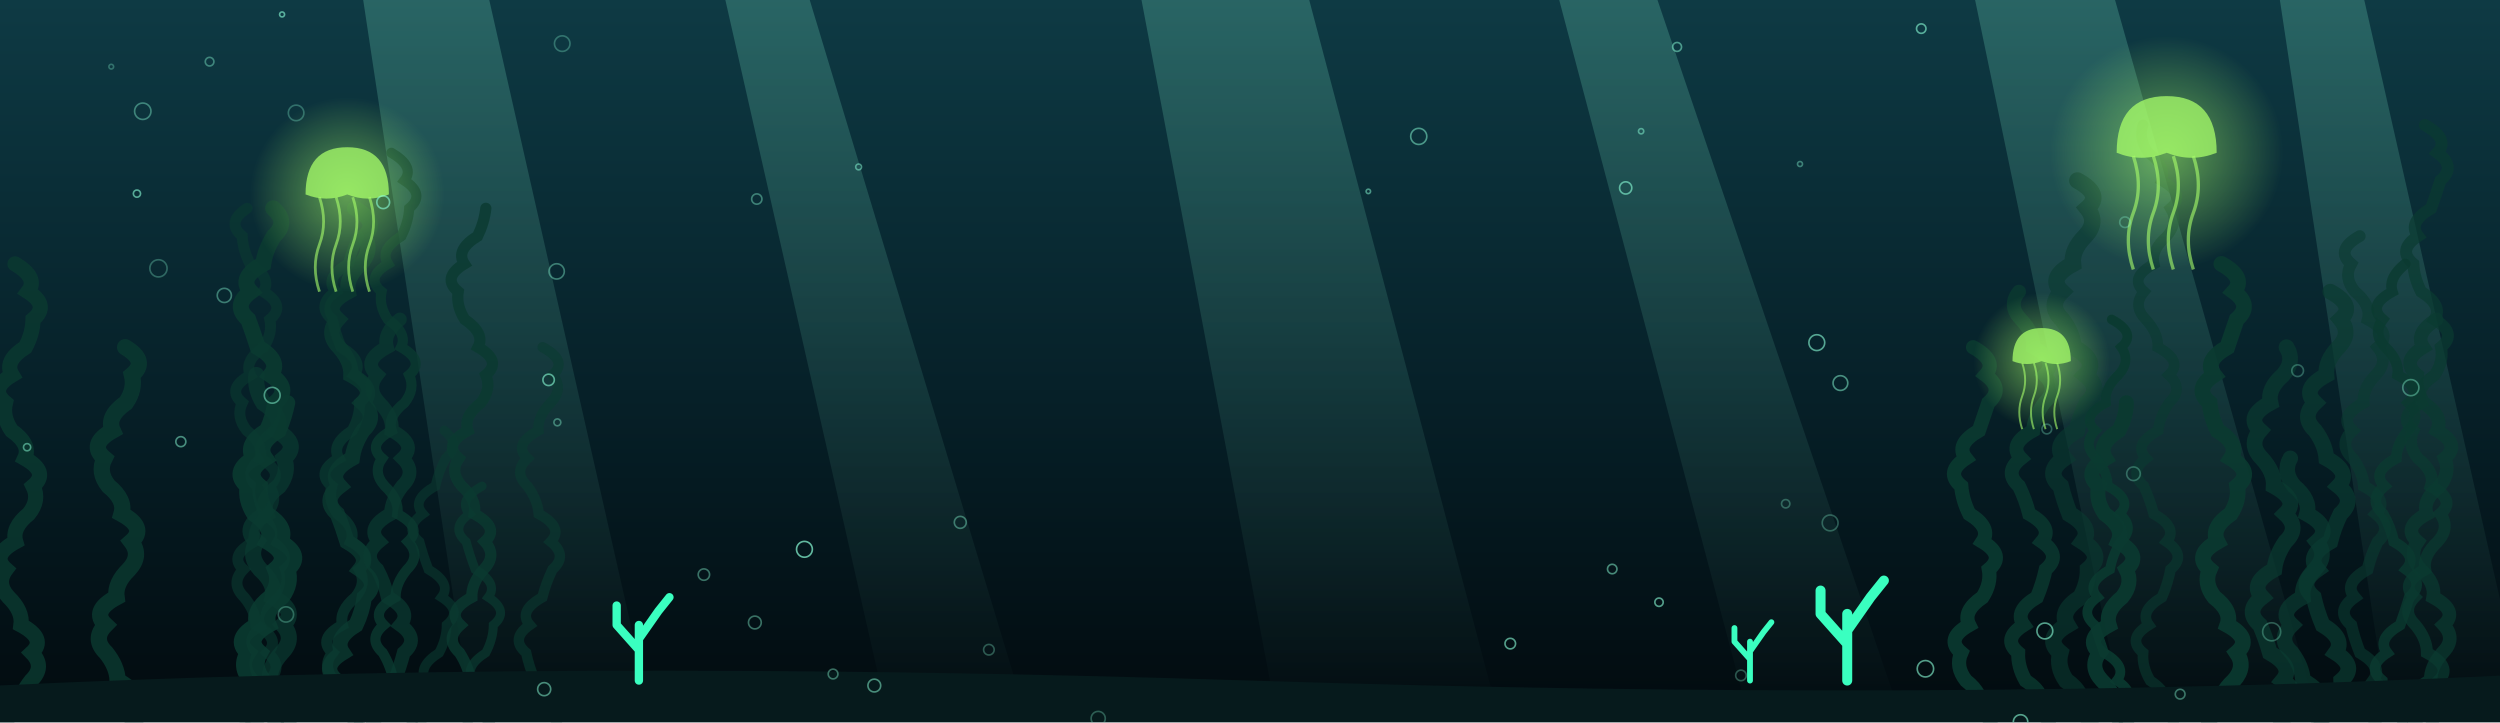
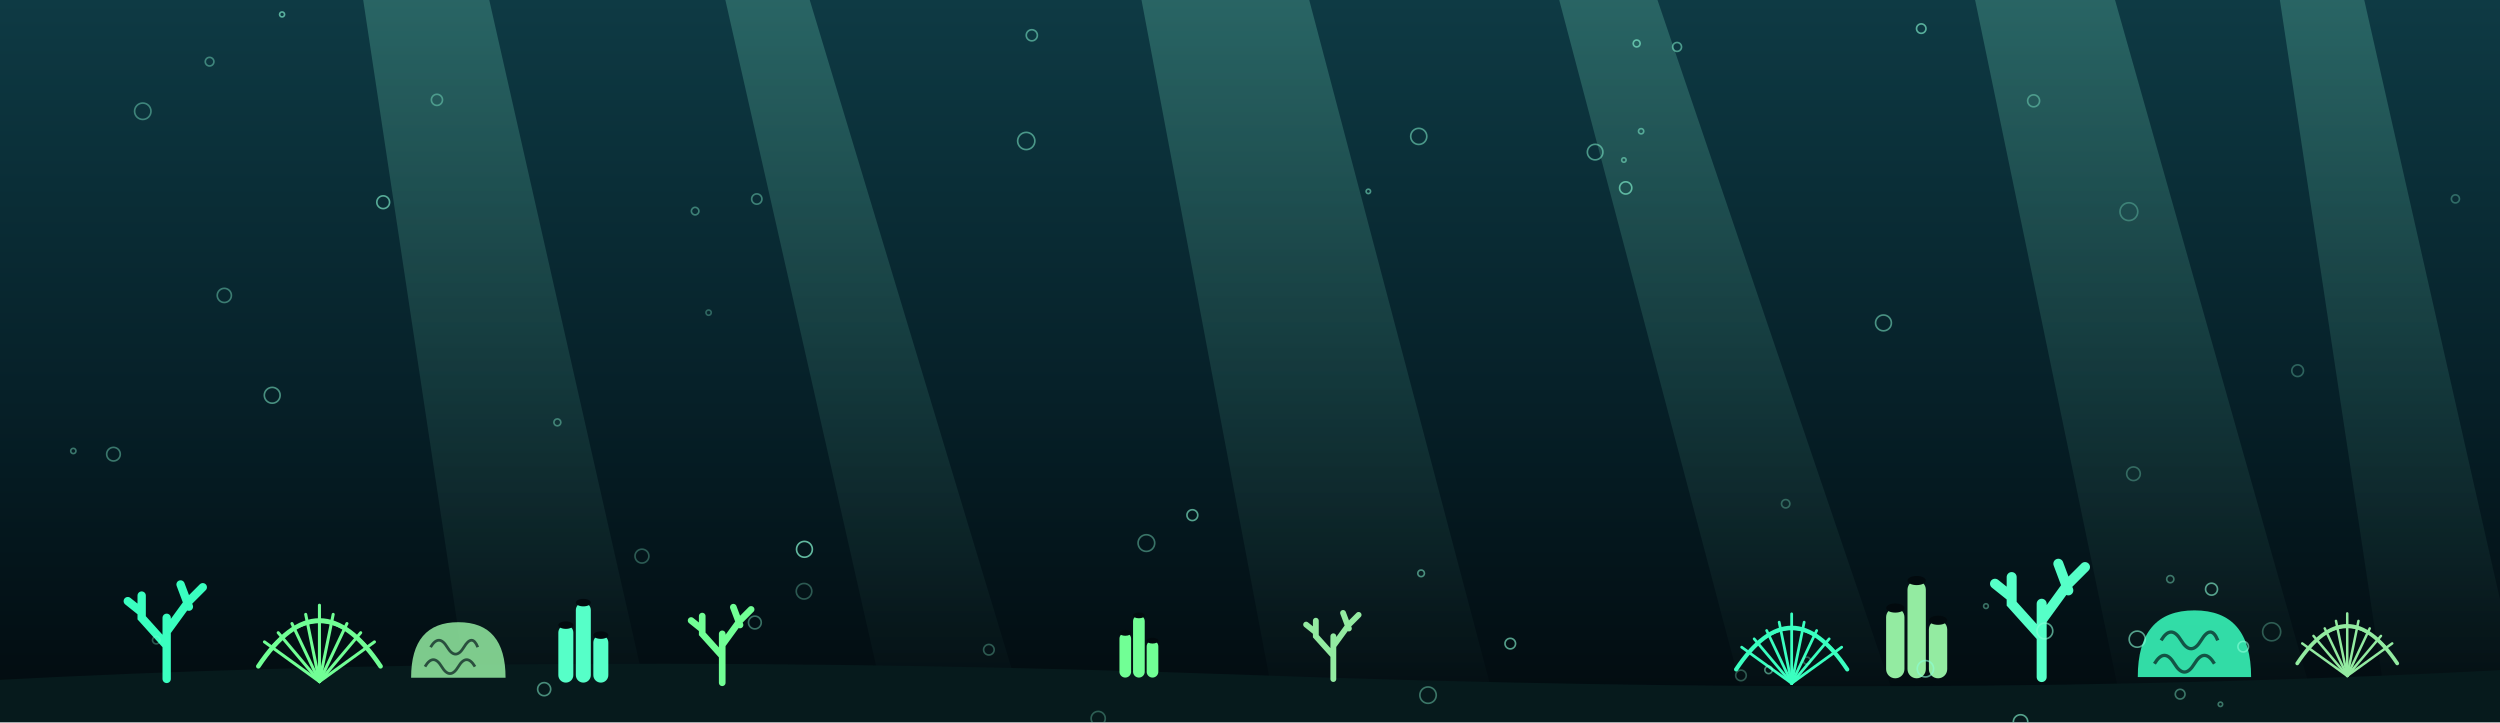
<svg xmlns="http://www.w3.org/2000/svg" viewBox="0 0 1800 520" preserveAspectRatio="xMidYMid slice">
  <defs>
    <linearGradient id="agua" x1="0" y1="0" x2="0" y2="1">
      <stop offset="0" stop-color="#0e3a44" />
      <stop offset=".55" stop-color="#062028" />
      <stop offset="1" stop-color="#020a0e" />
    </linearGradient>
    <linearGradient id="raio" x1="0" y1="0" x2="0" y2="1">
      <stop offset="0" stop-color="#8affd8" stop-opacity=".22" />
      <stop offset="1" stop-color="#8affd8" stop-opacity="0" />
    </linearGradient>
-     <radialGradient id="brilho">
-       <stop offset="0" stop-color="#a8ff6a" stop-opacity=".55" />
-       <stop offset="1" stop-color="#a8ff6a" stop-opacity="0" />
-     </radialGradient>
  </defs>
  <rect width="1800" height="520" fill="url(#agua)" />
  <path d="M 260 -10 L 350 -10 L 470 520 L 340 520 Z" fill="url(#raio)" />
  <path d="M 520 -10 L 580 -10 L 740 520 L 640 520 Z" fill="url(#raio)" />
  <path d="M 820 -10 L 940 -10 L 1080 520 L 920 520 Z" fill="url(#raio)" />
  <path d="M 1120 -10 L 1190 -10 L 1370 520 L 1260 520 Z" fill="url(#raio)" />
  <path d="M 1420 -10 L 1520 -10 L 1670 520 L 1530 520 Z" fill="url(#raio)" />
  <path d="M 1640 -10 L 1700 -10 L 1820 520 L 1720 520 Z" fill="url(#raio)" />
-   <path d="M 188.2 530 Q 208.4 520 189.9 510 Q 191.8 500 180.8 490 Q 171.9 480 178.5 470 Q 167 460 185.2 450 Q 181.5 440 194.6 430 Q 202.2 420 198.1 410 Q 210 400 192.5 390 Q 197.8 380 183 370 Q 176.7 360 178.2 350 Q 166.2 340 182.6 330 Q 175.9 320 192.2 310 Q 196.9 300 198.1 290 Q 209.9 280 194.9 270 Q 202.9 260 185.6 250 Q 182.4 240 178.7 230 Q 167.2 220 180.5 210 Q 171.3 200 189.5 190 Q 191 180 197.2 170 Q 208.1 160 196.7 150" fill="none" stroke="#0a3a30" stroke-width="11.5" stroke-linecap="round" opacity="0.9" />
-   <path d="M 388.5 530 Q 410.4 520 394.6 510 Q 401.9 500 385.1 490 Q 381 480 378.8 470 Q 367.1 460 381.4 450 Q 372.8 440 390.5 430 Q 393 420 397.8 410 Q 409 400 396.6 390 Q 406.2 380 387.9 370 Q 387.1 360 379.8 350 Q 369.3 340 379.7 330 Q 369.1 320 387.7 310 Q 386.8 300 396.5 290 Q 406 280 397.9 270 Q 409.2 260 390.7 250" fill="none" stroke="#0a3a30" stroke-width="7.5" stroke-linecap="round" opacity="0.6" />
-   <path d="M 194.6 530 Q 175 520 186 510 Q 175.6 500 194.2 490 Q 193.8 480 202.8 470 Q 212.6 460 203.8 450 Q 214.9 440 196.4 430 Q 198.5 420 187.3 410 Q 178.5 400 184.9 390 Q 173.3 380 191.4 370 Q 187.6 360 200.9 350 Q 208.4 340 204.5 330 Q 216.5 320 199.1 310 Q 204.4 300 189.5 290 Q 183.4 280 184.6 270" fill="none" stroke="#0a3a30" stroke-width="11.6" stroke-linecap="round" opacity="0.7" />
-   <path d="M 252.4 530 Q 262.2 520 247.3 510 Q 241.1 500 242.4 490 Q 230.4 480 246.7 470 Q 240 460 256.3 450 Q 261 440 262.3 430 Q 274.1 420 259.2 410 Q 267.3 400 249.9 390 Q 246.8 380 242.9 370 Q 231.5 360 244.7 350 Q 235.4 340 253.6 330 Q 254.9 320 261.4 310 Q 272.2 300 261 290 Q 271.2 280 252.7 270 Q 253 260 244.1 250 Q 234.2 240 243.2 230 Q 232.2 220 250.7 210 Q 248.7 200 259.8 190 Q 268.7 180 262.1 170 Q 273.6 160 255.4 150" fill="none" stroke="#0a3a30" stroke-width="11" stroke-linecap="round" opacity="0.8" />
-   <path d="M 339.9 530 Q 360.9 520 347.6 510 Q 356.9 500 338.7 490 Q 337.3 480 330.9 470 Q 320.1 460 331.4 450 Q 321.1 440 339.7 430 Q 339.4 420 348.2 410 Q 358.1 400 349.1 390 Q 360.1 380 341.5 370 Q 343.5 360 332.5 350 Q 323.6 340 330.3 330 Q 318.7 320 336.9 310 Q 333.3 300 346.3 290 Q 354 280 349.8 270 Q 361.7 260 344.2 250 Q 349.4 240 334.6 230 Q 328.3 220 329.9 210 Q 317.9 200 334.3 190 Q 327.7 180 343.9 170 Q 348.7 160 349.8 150" fill="none" stroke="#0a3a30" stroke-width="8.1" stroke-linecap="round" opacity="0.8" />
-   <path d="M 311.7 530 Q 299.2 520 301.7 510 Q 289.7 500 306.6 490 Q 300.5 480 316.2 470 Q 321.5 460 321.6 450 Q 333.6 440 318 430 Q 325.5 420 308.5 410 Q 304.7 400 302 390 Q 290.4 380 304.4 370 Q 295.6 360 313.5 350 Q 315.6 340 320.9 330 Q 332 320 319.9 310" fill="none" stroke="#0a3a30" stroke-width="7" stroke-linecap="round" opacity="0.6" />
-   <path d="M 197.3 530 Q 217.9 520 199.4 510 Q 201.9 500 190.2 490 Q 181.7 480 187.5 470 Q 175.8 460 193.8 450 Q 189.7 440 203.3 430 Q 210.6 420 207.3 410 Q 219.2 400 202.1 390 Q 207.8 380 192.5 370 Q 186.7 360 187.3 350 Q 175.3 340 191.4 330 Q 184.2 320 200.9 310 Q 205.1 300 207.1 290" fill="none" stroke="#0a3a30" stroke-width="10.9" stroke-linecap="round" opacity="0.9" />
-   <path d="M 85 530 Q 105.3 520 93.3 510 Q 103.2 500 84.7 490 Q 84.4 480 76.4 470 Q 66.1 460 76 450 Q 65.3 440 83.9 430 Q 82.5 420 92.8 410 Q 102.1 400 94.5 390 Q 105.9 380 87.5 370 Q 90.5 360 78.2 350 Q 70.1 340 75.2 330 Q 63.3 320 81.1 310 Q 76.5 300 90.7 290 Q 97.5 280 95 270 Q 107 260 90.1 250" fill="none" stroke="#0a3a30" stroke-width="11.7" stroke-linecap="round" opacity="0.8" />
-   <path d="M 184.3 530 Q 167.8 520 185.8 510 Q 187.6 500 193.4 490 Q 204.4 480 192.7 470 Q 202.7 460 184.2 450 Q 184.1 440 175.8 430 Q 165.7 420 175.2 410 Q 164.4 400 183 390 Q 181.4 380 191.9 370 Q 201.1 360 193.9 350 Q 205.3 340 187 330 Q 190.2 320 177.7 310 Q 169.7 300 174.4 290 Q 162.6 280 180.3 270 Q 175.4 260 189.8 250 Q 196.4 240 194.3 230 Q 206.3 220 189.6 210 Q 195.9 200 180 190 Q 174.9 180 174.4 170 Q 162.5 160 177.9 150" fill="none" stroke="#0a3a30" stroke-width="7.9" stroke-linecap="round" opacity="0.6" />
-   <path d="M 248.9 530 Q 268.4 520 249.8 510 Q 250.9 500 241 490 Q 231.5 480 239.5 470 Q 228.2 460 246.6 450 Q 243.9 440 255.9 430 Q 264.2 420 258.7 410 Q 270.5 400 252.5 390 Q 256.9 380 243 370 Q 236 360 238.9 350 Q 226.9 340 244 330 Q 238.1 320 253.6 310 Q 259.2 300 258.9 290 Q 270.8 280 255 270 Q 262.3 260 245.5 250 Q 241.5 240 239.2 230 Q 227.5 220 241.7 210 Q 233.2 200 250.9 190 Q 253.3 180 258.2 170" fill="none" stroke="#0a3a30" stroke-width="7.9" stroke-linecap="round" opacity="0.7" />
-   <path d="M 284.7 530 Q 305.8 520 292.2 510 Q 301.3 500 283.2 490 Q 281.5 480 275.6 470 Q 264.6 460 276.3 450 Q 266.3 440 284.8 430 Q 284.8 420 293.1 410 Q 303.3 400 293.8 390 Q 304.7 380 286.1 370 Q 287.7 360 277.1 350 Q 268 340 275.1 330 Q 263.6 320 282 310 Q 278.7 300 291.3 290 Q 299.2 280 294.6 270 Q 306.4 260 288.8 250 Q 293.7 240 279.2 230 Q 272.6 220 274.7 210 Q 262.7 200 279.4 190 Q 273 180 289 170 Q 294.1 160 294.6 150 Q 306.5 140 291.2 130 Q 298.9 120 281.8 110" fill="none" stroke="#0a3a30" stroke-width="7.3" stroke-linecap="round" opacity="0.8" />
-   <path d="M 281 530 Q 259.1 520 274.7 510 Q 267.2 500 284.2 490 Q 288 480 290.7 470 Q 302.3 460 288.3 450 Q 297 440 279.2 430 Q 277 420 271.7 410 Q 260.6 400 272.8 390 Q 263 380 281.4 370 Q 281.9 360 289.6 350 Q 300 340 289.9 330 Q 300.6 320 282 310 Q 283.2 300 273.2 290 Q 263.8 280 271.5 270 Q 260.2 260 278.6 250 Q 275.7 240 287.9 230" fill="none" stroke="#0a3a30" stroke-width="9.9" stroke-linecap="round" opacity="0.7" />
-   <path d="M 13.9 530 Q -4.3 520 14.1 510 Q 14.4 500 22.4 490 Q 32.7 480 22.9 470 Q 33.7 460 15.1 450 Q 16.5 440 6.2 430 Q -3.1 420 4.4 410 Q -7 400 11.3 390 Q 8.3 380 20.7 370 Q 28.8 360 23.8 350 Q 35.6 340 17.8 330 Q 22.5 320 8.3 310 Q 1.5 300 3.9 290 Q -8.1 280 8.7 270 Q 2.6 260 18.3 250 Q 23.6 240 23.8 230 Q 35.8 220 20.2 210 Q 27.8 200 10.8 190" fill="none" stroke="#0a3a30" stroke-width="10.9" stroke-linecap="round" opacity="0.8" />
-   <path d="M 345.3 530 Q 332.8 520 335.3 510 Q 323.3 500 340.2 490 Q 334.1 480 349.8 470 Q 355.1 460 355.2 450 Q 367.2 440 351.6 430 Q 359.1 420 342.1 410 Q 338.3 400 335.6 390 Q 324 380 338 370 Q 329.2 360 347.1 350" fill="none" stroke="#0a3a30" stroke-width="6.5" stroke-linecap="round" opacity="0.7" />
-   <path d="M 1517.7 530 Q 1526.9 520 1527.6 510 Q 1539.5 500 1524.2 490 Q 1532.1 480 1514.9 470 Q 1511.4 460 1508.1 450 Q 1496.6 440 1510.2 430 Q 1501.1 420 1519.2 410 Q 1520.9 400 1526.8 390 Q 1537.8 380 1526.1 370 Q 1536.1 360 1517.6 350 Q 1517.6 340 1509.3 330 Q 1499.1 320 1508.6 310 Q 1497.7 300 1516.3 290 Q 1514.7 280 1525.3 270 Q 1534.4 260 1527.3 250 Q 1538.8 240 1520.4 230" fill="none" stroke="#0a3a30" stroke-width="7" stroke-linecap="round" opacity="0.9" />
-   <path d="M 1463.1 530 Q 1485.1 520 1467.9 510 Q 1473.8 500 1458.4 490 Q 1452.7 480 1453.1 470 Q 1441.2 460 1457.1 450 Q 1449.8 440 1466.6 430 Q 1470.7 420 1472.9 410 Q 1484.6 400 1470.2 390 Q 1478.7 380 1461 370 Q 1458.5 360 1453.7 350 Q 1442.5 340 1455.1 330 Q 1445.5 320 1463.8 310 Q 1464.6 300 1471.9 290 Q 1482.4 280 1471.9 270 Q 1482.4 260 1463.8 250 Q 1464.7 240 1455.1 230 Q 1445.5 220 1453.7 210" fill="none" stroke="#0a3a30" stroke-width="10" stroke-linecap="round" opacity="0.8" />
-   <path d="M 1747.5 530 Q 1750.7 520 1756.6 510 Q 1767.6 500 1755.9 490 Q 1765.9 480 1747.4 470 Q 1747.4 460 1739.1 450 Q 1728.9 440 1738.4 430 Q 1727.5 420 1746.1 410 Q 1744.5 400 1755.1 390 Q 1764.2 380 1757.1 370 Q 1768.6 360 1750.2 350 Q 1753.5 340 1740.9 330 Q 1733 320 1737.6 310 Q 1725.8 300 1743.4 290 Q 1738.5 280 1753 270 Q 1759.6 260 1757.5 250 Q 1769.5 240 1752.8 230 Q 1759.2 220 1743.2 210 Q 1738.1 200 1737.6 190 Q 1725.7 180 1741 170 Q 1733.3 160 1750.4 150 Q 1754 140 1757.1 130 Q 1768.7 120 1755 110 Q 1763.9 100 1745.9 90" fill="none" stroke="#0a3a30" stroke-width="8.6" stroke-linecap="round" opacity="0.7" />
-   <path d="M 1521.1 530 Q 1540.8 520 1522.2 510 Q 1523.6 500 1513.4 490 Q 1504.1 480 1511.6 470 Q 1500.2 460 1518.6 450 Q 1515.5 440 1527.9 430 Q 1536 420 1530.9 410 Q 1542.8 400 1525 390 Q 1529.6 380 1515.4 370 Q 1508.6 360 1511.1 350 Q 1499.1 340 1516 330 Q 1509.8 320 1525.6 310 Q 1530.9 300 1531 290" fill="none" stroke="#0a3a30" stroke-width="10.8" stroke-linecap="round" opacity="0.9" />
-   <path d="M 1422 530 Q 1443.1 520 1424.9 510 Q 1428.3 500 1415.5 490 Q 1407.7 480 1412.1 470 Q 1400.2 460 1417.8 450 Q 1412.8 440 1427.4 430 Q 1433.8 420 1432 410 Q 1444 400 1427.4 390 Q 1434 380 1417.9 370 Q 1412.9 360 1412.1 350 Q 1400.2 340 1415.4 330 Q 1407.5 320 1424.8 310 Q 1428.2 300 1431.6 290 Q 1443.1 280 1429.6 270 Q 1438.6 260 1420.6 250" fill="none" stroke="#0a3a30" stroke-width="10.2" stroke-linecap="round" opacity="0.9" />
-   <path d="M 1750.3 530 Q 1730.5 520 1741.8 510 Q 1731.6 500 1750.1 490 Q 1749.9 480 1758.6 470 Q 1768.6 460 1759.5 450 Q 1770.5 440 1751.9 430 Q 1753.8 420 1742.8 410 Q 1733.9 400 1740.7 390 Q 1729.1 380 1747.3 370 Q 1743.8 360 1756.7 350 Q 1764.5 340 1760.2 330 Q 1772.1 320 1754.6 310 Q 1759.7 300 1745 290 Q 1738.7 280 1740.3 270 Q 1728.3 260 1744.8 250 Q 1738.2 240 1754.3 230" fill="none" stroke="#0a3a30" stroke-width="9.8" stroke-linecap="round" opacity="0.7" />
-   <path d="M 1725.1 530 Q 1736.7 520 1720.8 510 Q 1715.6 500 1715.2 490 Q 1703.3 480 1718.7 470 Q 1711 460 1728.1 450 Q 1731.7 440 1734.7 430 Q 1746.3 420 1732.5 410 Q 1741.4 400 1723.5 390 Q 1721.5 380 1715.9 370 Q 1704.9 360 1716.8 350 Q 1706.8 340 1725.3 330 Q 1725.6 320 1733.6 310 Q 1743.9 300 1734.1 290 Q 1744.9 280 1726.3 270 Q 1727.7 260 1717.4 250 Q 1708.1 240 1715.6 230 Q 1704.1 220 1722.5 210 Q 1719.4 200 1731.8 190" fill="none" stroke="#0a3a30" stroke-width="7.7" stroke-linecap="round" opacity="0.8" />
-   <path d="M 1553 530 Q 1574.9 520 1557.7 510 Q 1563.3 500 1548.1 490 Q 1542.2 480 1543 470 Q 1531 460 1547.1 450 Q 1540 440 1556.6 430 Q 1560.9 420 1562.8 410 Q 1574.6 400 1560 390 Q 1568.4 380 1550.7 370 Q 1548 360 1543.6 350 Q 1532.3 340 1545.1 330 Q 1535.6 320 1553.9 310 Q 1554.9 300 1561.8 290 Q 1572.5 280 1561.7 270 Q 1572.1 260 1553.6 250 Q 1554.2 240 1544.9 230 Q 1535.2 220 1543.7 210 Q 1532.5 200 1551 190 Q 1548.7 180 1560.2 170 Q 1568.8 160 1562.7 150 Q 1574.4 140 1556.3 130 Q 1560.3 120 1546.9 110 Q 1539.5 100 1543 90" fill="none" stroke="#0a3a30" stroke-width="7.7" stroke-linecap="round" opacity="0.6" />
-   <path d="M 1636.6 530 Q 1644.7 520 1646.4 510 Q 1658.2 500 1643.5 490 Q 1651.9 480 1634.3 470 Q 1631.5 460 1627.2 450 Q 1615.8 440 1628.7 430 Q 1619.3 420 1637.5 410 Q 1638.6 400 1645.5 390 Q 1656.1 380 1645.3 370 Q 1655.7 360 1637.1 350 Q 1637.7 340 1628.5 330 Q 1618.7 320 1627.3 310 Q 1616.2 300 1634.7 290 Q 1632.4 280 1643.8 270 Q 1652.5 260 1646.3 250" fill="none" stroke="#0a3a30" stroke-width="11.3" stroke-linecap="round" opacity="0.7" />
-   <path d="M 1493.4 530 Q 1515 520 1497.1 510 Q 1501.6 500 1487.6 490 Q 1480.7 480 1483.4 470 Q 1471.4 460 1488.4 450 Q 1482.4 440 1498 430 Q 1503.5 420 1503.4 410 Q 1515.3 400 1499.6 390 Q 1507 380 1490.1 370 Q 1486.2 360 1483.7 350 Q 1472 340 1486.2 330 Q 1477.5 320 1495.3 310 Q 1497.6 300 1502.7 290 Q 1513.8 280 1501.5 270 Q 1511.3 260 1492.9 250 Q 1492.3 240 1484.7 230 Q 1474.3 220 1484.5 210 Q 1473.9 200 1492.5 190 Q 1491.4 180 1501.3 170 Q 1510.8 160 1502.8 150 Q 1514.2 140 1495.7 130" fill="none" stroke="#0a3a30" stroke-width="11.9" stroke-linecap="round" opacity="0.6" />
-   <path d="M 1658.8 530 Q 1679.3 520 1666.9 510 Q 1676.6 500 1658.2 490 Q 1657.5 480 1650.1 470 Q 1639.6 460 1650 450 Q 1639.3 440 1658 430 Q 1656.9 420 1666.7 410 Q 1676.2 400 1668.2 390 Q 1679.5 380 1661 370 Q 1663.7 360 1651.8 350 Q 1643.4 340 1649 330" fill="none" stroke="#0a3a30" stroke-width="11.2" stroke-linecap="round" opacity="0.7" />
-   <path d="M 1702.6 530 Q 1712.9 520 1712.6 510 Q 1724.5 500 1708.7 490 Q 1716 480 1699.2 470 Q 1695.2 460 1692.9 450 Q 1681.2 440 1695.4 430 Q 1686.8 420 1704.6 410 Q 1707 400 1711.9 390 Q 1723.1 380 1710.7 370 Q 1720.4 360 1702 350 Q 1701.3 340 1693.9 330 Q 1683.4 320 1693.8 310 Q 1683.2 300 1701.8 290 Q 1700.8 280 1710.5 270 Q 1720.1 260 1712 250 Q 1723.3 240 1704.8 230 Q 1707.5 220 1695.6 210 Q 1687.2 200 1692.8 190 Q 1681.1 180 1699 170" fill="none" stroke="#0a3a30" stroke-width="8.5" stroke-linecap="round" opacity="0.6" />
-   <path d="M 1600.8 530 Q 1580.7 520 1599.3 510 Q 1597.4 500 1608.3 490 Q 1617.3 480 1610.4 470 Q 1622 460 1603.7 450 Q 1607.2 440 1594.3 430 Q 1586.5 420 1590.9 410 Q 1579 400 1596.6 390 Q 1591.5 380 1606.1 370 Q 1612.5 360 1610.8 350 Q 1622.8 340 1606.3 330 Q 1612.8 320 1596.7 310 Q 1591.8 300 1590.9 290 Q 1579 280 1594.2 270 Q 1586.3 260 1603.6 250 Q 1606.9 240 1610.4 230 Q 1621.9 220 1608.4 210 Q 1617.5 200 1599.4 190" fill="none" stroke="#0a3a30" stroke-width="11.3" stroke-linecap="round" opacity="0.9" />
-   <path d="M 1675.7 530 Q 1665 520 1680.4 510 Q 1686.1 500 1685.7 490 Q 1697.6 480 1681.7 470 Q 1689 460 1672.3 450 Q 1668.1 440 1665.9 430 Q 1654.2 420 1668.6 410 Q 1660.1 400 1677.8 390 Q 1680.3 380 1685.1 370 Q 1696.3 360 1683.7 350 Q 1693.4 340 1675 330 Q 1674.2 320 1666.9 310 Q 1656.4 300 1666.9 290 Q 1656.4 280 1675 270 Q 1674.1 260 1683.7 250 Q 1693.3 240 1685.1 230 Q 1696.3 220 1677.8 210" fill="none" stroke="#0a3a30" stroke-width="11.3" stroke-linecap="round" opacity="0.7" />
-   <path d="M -10 494 Q 400 474 900 490 T 1810 486 V 530 H -10 Z" fill="#061a1c" />
-   <g transform="translate(460 490) scale(1)" stroke="#3affc0" stroke-width="6" stroke-linecap="round" fill="none">
-     <path d="M 0 0 V -40 M 0 -22 L -16 -40 M 0 -30 L 14 -50 M -16 -40 V -54 M 14 -50 L 22 -60" />
+   <path d="M -10 490 Q 400 468 900 486 T 1810 482 V 530 H -10 Z" fill="#061a1c" />
+   <g transform="translate(120 488.8139) scale(1)" stroke="#3affc0" stroke-width="6" stroke-linecap="round" fill="none">
+     <path d="M 0 0 V -44 M 0 -24 L -18 -44 V -60 M 0 -34 L 16 -56 L 26 -66 M -18 -48 L -28 -56 M 16 -52 L 10 -68" />
  </g>
-   <g transform="translate(1330 490) scale(1.2)" stroke="#3affc0" stroke-width="6" stroke-linecap="round" fill="none">
-     <path d="M 0 0 V -40 M 0 -22 L -16 -40 M 0 -30 L 14 -50 M -16 -40 V -54 M 14 -50 L 22 -60" />
+   <g transform="translate(230 490.7492) scale(1.1)" stroke="#71ff95" fill="none" stroke-linecap="round">
+     <path d="M -40 -10 Q 0 -70 40 -10" stroke-width="3" />
+     <path d="M 0 0 L -36 -26" stroke-width="2" />
+     <path d="M 0 0 L -27 -32" stroke-width="2" />
+     <path d="M 0 0 L -18 -38" stroke-width="2" />
+     <path d="M 0 0 L -9 -44" stroke-width="2" />
+     <path d="M 0 0 L 0 -50" stroke-width="2" />
+     <path d="M 0 0 L 9 -44" stroke-width="2" />
+     <path d="M 0 0 L 18 -38" stroke-width="2" />
+     <path d="M 0 0 L 27 -32" stroke-width="2" />
+     <path d="M 0 0 L 36 -26" stroke-width="2" />
+     <path d="M -30 -24 Q 0 -54 30 -24" stroke-width="1.6" />
  </g>
-   <g transform="translate(1260 490) scale(0.7)" stroke="#3affc0" stroke-width="6" stroke-linecap="round" fill="none">
-     <path d="M 0 0 V -40 M 0 -22 L -16 -40 M 0 -30 L 14 -50 M -16 -40 V -54 M 14 -50 L 22 -60" />
+   <g transform="translate(330 487.9752) scale(1)">
+     <path d="M -34 0 Q -34 -40 0 -40 Q 34 -40 34 0 Z" fill="#93eba1" opacity=".85" />
+     <path d="M -24 -8 q 6 -10 12 0 t 12 0 t 12 0 M -20 -22 q 6 -10 12 0 t 12 0 t 10 0" stroke="#061a1c" stroke-width="2" fill="none" opacity=".7" />
  </g>
-   <circle cx="250" cy="140" r="70" fill="url(#brilho)" />
-   <g transform="translate(250 140) scale(1)">
-     <path d="M -30 0 Q -30 -34 0 -34 Q 30 -34 30 0 Q 15 6 0 0 Q -15 6 -30 0 Z" fill="#a8ff6a" opacity=".75" />
-     <path d="M -20 2 q 6 18 0 34 t 0 34" fill="none" stroke="#a8ff6a" stroke-width="2" opacity=".6" />
-     <path d="M -8 2 q 6 18 0 34 t 0 34" fill="none" stroke="#a8ff6a" stroke-width="2" opacity=".6" />
-     <path d="M 4 2 q 6 18 0 34 t 0 34" fill="none" stroke="#a8ff6a" stroke-width="2" opacity=".6" />
-     <path d="M 16 2 q 6 18 0 34 t 0 34" fill="none" stroke="#a8ff6a" stroke-width="2" opacity=".6" />
+   <g transform="translate(420 491.4882) scale(0.9)" fill="#56ffc8">
+     <rect x="-20" y="-46" width="12" height="46" rx="6" />
+     <ellipse cx="-14" cy="-46" rx="6" ry="3" fill="#020a0e" />
+     <rect x="-6" y="-64" width="12" height="64" rx="6" />
+     <ellipse cx="0" cy="-64" rx="6" ry="3" fill="#020a0e" />
+     <rect x="8" y="-38" width="12" height="38" rx="6" />
+     <ellipse cx="14" cy="-38" rx="6" ry="3" fill="#020a0e" />
  </g>
-   <circle cx="1560" cy="110" r="84" fill="url(#brilho)" />
-   <g transform="translate(1560 110) scale(1.2)">
-     <path d="M -30 0 Q -30 -34 0 -34 Q 30 -34 30 0 Q 15 6 0 0 Q -15 6 -30 0 Z" fill="#a8ff6a" opacity=".75" />
-     <path d="M -20 2 q 6 18 0 34 t 0 34" fill="none" stroke="#a8ff6a" stroke-width="2" opacity=".6" />
-     <path d="M -8 2 q 6 18 0 34 t 0 34" fill="none" stroke="#a8ff6a" stroke-width="2" opacity=".6" />
-     <path d="M 4 2 q 6 18 0 34 t 0 34" fill="none" stroke="#a8ff6a" stroke-width="2" opacity=".6" />
-     <path d="M 16 2 q 6 18 0 34 t 0 34" fill="none" stroke="#a8ff6a" stroke-width="2" opacity=".6" />
+   <g transform="translate(520 491.5818) scale(0.8)" stroke="#71ff95" stroke-width="6" stroke-linecap="round" fill="none">
+     <path d="M 0 0 V -44 M 0 -24 L -18 -44 V -60 M 0 -34 L 16 -56 L 26 -66 M -18 -48 L -28 -56 M 16 -52 L 10 -68" />
  </g>
-   <circle cx="1470" cy="260" r="49" fill="url(#brilho)" />
-   <g transform="translate(1470 260) scale(0.7)">
-     <path d="M -30 0 Q -30 -34 0 -34 Q 30 -34 30 0 Q 15 6 0 0 Q -15 6 -30 0 Z" fill="#a8ff6a" opacity=".75" />
-     <path d="M -20 2 q 6 18 0 34 t 0 34" fill="none" stroke="#a8ff6a" stroke-width="2" opacity=".6" />
-     <path d="M -8 2 q 6 18 0 34 t 0 34" fill="none" stroke="#a8ff6a" stroke-width="2" opacity=".6" />
-     <path d="M 4 2 q 6 18 0 34 t 0 34" fill="none" stroke="#a8ff6a" stroke-width="2" opacity=".6" />
-     <path d="M 16 2 q 6 18 0 34 t 0 34" fill="none" stroke="#a8ff6a" stroke-width="2" opacity=".6" />
+   <g transform="translate(1290 491.9762) scale(1)" stroke="#3affc0" fill="none" stroke-linecap="round">
+     <path d="M -40 -10 Q 0 -70 40 -10" stroke-width="3" />
+     <path d="M 0 0 L -36 -26" stroke-width="2" />
+     <path d="M 0 0 L -27 -32" stroke-width="2" />
+     <path d="M 0 0 L -18 -38" stroke-width="2" />
+     <path d="M 0 0 L -9 -44" stroke-width="2" />
+     <path d="M 0 0 L 0 -50" stroke-width="2" />
+     <path d="M 0 0 L 9 -44" stroke-width="2" />
+     <path d="M 0 0 L 18 -38" stroke-width="2" />
+     <path d="M 0 0 L 27 -32" stroke-width="2" />
+     <path d="M 0 0 L 36 -26" stroke-width="2" />
+     <path d="M -30 -24 Q 0 -54 30 -24" stroke-width="1.6" />
  </g>
+   <g transform="translate(1380 488.3819) scale(1.1)" fill="#93eba1">
+     <rect x="-20" y="-46" width="12" height="46" rx="6" />
+     <ellipse cx="-14" cy="-46" rx="6" ry="3" fill="#020a0e" />
+     <rect x="-6" y="-64" width="12" height="64" rx="6" />
+     <ellipse cx="0" cy="-64" rx="6" ry="3" fill="#020a0e" />
+     <rect x="8" y="-38" width="12" height="38" rx="6" />
+     <ellipse cx="14" cy="-38" rx="6" ry="3" fill="#020a0e" />
+   </g>
+   <g transform="translate(1470 487.4878) scale(1.2)" stroke="#56ffc8" stroke-width="6" stroke-linecap="round" fill="none">
+     <path d="M 0 0 V -44 M 0 -24 L -18 -44 V -60 M 0 -34 L 16 -56 L 26 -66 M -18 -48 L -28 -56 M 16 -52 L 10 -68" />
+   </g>
+   <g transform="translate(1580 487.4734) scale(1.2)">
+     <path d="M -34 0 Q -34 -40 0 -40 Q 34 -40 34 0 Z" fill="#3affc0" opacity=".85" />
+     <path d="M -24 -8 q 6 -10 12 0 t 12 0 t 12 0 M -20 -22 q 6 -10 12 0 t 12 0 t 10 0" stroke="#061a1c" stroke-width="2" fill="none" opacity=".7" />
+   </g>
+   <g transform="translate(1690 486.6501) scale(0.9)" stroke="#93eba1" fill="none" stroke-linecap="round">
+     <path d="M -40 -10 Q 0 -70 40 -10" stroke-width="3" />
+     <path d="M 0 0 L -36 -26" stroke-width="2" />
+     <path d="M 0 0 L -27 -32" stroke-width="2" />
+     <path d="M 0 0 L -18 -38" stroke-width="2" />
+     <path d="M 0 0 L -9 -44" stroke-width="2" />
+     <path d="M 0 0 L 0 -50" stroke-width="2" />
+     <path d="M 0 0 L 9 -44" stroke-width="2" />
+     <path d="M 0 0 L 18 -38" stroke-width="2" />
+     <path d="M 0 0 L 27 -32" stroke-width="2" />
+     <path d="M 0 0 L 36 -26" stroke-width="2" />
+     <path d="M -30 -24 Q 0 -54 30 -24" stroke-width="1.6" />
+   </g>
+   <g transform="translate(960 488.915) scale(0.7)" stroke="#93eba1" stroke-width="6" stroke-linecap="round" fill="none">
+     <path d="M 0 0 V -44 M 0 -24 L -18 -44 V -60 M 0 -34 L 16 -56 L 26 -66 M -18 -48 L -28 -56 M 16 -52 L 10 -68" />
+   </g>
+   <g transform="translate(820 487.8581) scale(0.7)" fill="#71ff95">
+     <rect x="-20" y="-46" width="12" height="46" rx="6" />
+     <ellipse cx="-14" cy="-46" rx="6" ry="3" fill="#020a0e" />
+     <rect x="-6" y="-64" width="12" height="64" rx="6" />
+     <ellipse cx="0" cy="-64" rx="6" ry="3" fill="#020a0e" />
+     <rect x="8" y="-38" width="12" height="38" rx="6" />
+     <ellipse cx="14" cy="-38" rx="6" ry="3" fill="#020a0e" />
+   </g>
+   <circle cx="1273.4" cy="482.3" r="2.7" fill="none" stroke="#8affd8" stroke-width="1.2" opacity="0.5" />
+   <circle cx="1356.1" cy="232.5" r="5.7" fill="none" stroke="#8affd8" stroke-width="1.2" opacity="0.5" />
+   <circle cx="1562.6" cy="417" r="2.6" fill="none" stroke="#8affd8" stroke-width="1.2" opacity="0.4" />
+   <circle cx="1023.2" cy="412.8" r="2.4" fill="none" stroke="#8affd8" stroke-width="1.2" opacity="0.5" />
+   <circle cx="314.6" cy="71.9" r="4" fill="none" stroke="#8affd8" stroke-width="1.2" opacity="0.4" />
+   <circle cx="578.9" cy="425.7" r="5.6" fill="none" stroke="#8affd8" stroke-width="1.2" opacity="0.3" />
+   <circle cx="738.9" cy="101.5" r="6.2" fill="none" stroke="#8affd8" stroke-width="1.2" opacity="0.5" />
+   <circle cx="825.4" cy="391" r="6" fill="none" stroke="#8affd8" stroke-width="1.2" opacity="0.4" />
+   <circle cx="81.7" cy="327" r="4.9" fill="none" stroke="#8affd8" stroke-width="1.2" opacity="0.4" />
+   <circle cx="1301" cy="475.7" r="2.6" fill="none" stroke="#8affd8" stroke-width="1.2" opacity="0.3" />
+   <circle cx="858.5" cy="370.9" r="3.9" fill="none" stroke="#8affd8" stroke-width="1.2" opacity="0.6" />
+   <circle cx="1169.2" cy="115.2" r="1.6" fill="none" stroke="#8affd8" stroke-width="1.2" opacity="0.5" />
+   <circle cx="1592.3" cy="424.2" r="4.3" fill="none" stroke="#8affd8" stroke-width="1.2" opacity="0.6" />
+   <circle cx="52.8" cy="324.7" r="1.9" fill="none" stroke="#8affd8" stroke-width="1.2" opacity="0.4" />
+   <circle cx="510.2" cy="225.1" r="1.9" fill="none" stroke="#8affd8" stroke-width="1.2" opacity="0.3" />
+   <circle cx="1464.2" cy="72.6" r="4.3" fill="none" stroke="#8affd8" stroke-width="1.2" opacity="0.4" />
+   <circle cx="1598.7" cy="507.1" r="1.6" fill="none" stroke="#8affd8" stroke-width="1.2" opacity="0.4" />
+   <circle cx="500.5" cy="152" r="2.7" fill="none" stroke="#8affd8" stroke-width="1.2" opacity="0.4" />
+   <circle cx="1429.9" cy="436.4" r="1.7" fill="none" stroke="#8affd8" stroke-width="1.2" opacity="0.4" />
+   <circle cx="1615.1" cy="465.6" r="3.8" fill="none" stroke="#8affd8" stroke-width="1.2" opacity="0.6" />
+   <circle cx="1148.5" cy="109.5" r="5.6" fill="none" stroke="#8affd8" stroke-width="1.2" opacity="0.5" />
+   <circle cx="1767.9" cy="143.2" r="2.9" fill="none" stroke="#8affd8" stroke-width="1.2" opacity="0.3" />
+   <circle cx="112.5" cy="460.9" r="2.7" fill="none" stroke="#8affd8" stroke-width="1.2" opacity="0.3" />
+   <circle cx="1532.8" cy="152.4" r="6.4" fill="none" stroke="#8affd8" stroke-width="1.2" opacity="0.3" />
+   <circle cx="1178.4" cy="31.3" r="2.5" fill="none" stroke="#8affd8" stroke-width="1.2" opacity="0.6" />
+   <circle cx="462.2" cy="400.4" r="5" fill="none" stroke="#8affd8" stroke-width="1.2" opacity="0.3" />
+   <circle cx="742.9" cy="25.4" r="4" fill="none" stroke="#8affd8" stroke-width="1.2" opacity="0.5" />
+   <circle cx="1538.8" cy="460.2" r="5.8" fill="none" stroke="#8affd8" stroke-width="1.2" opacity="0.6" />
+   <circle cx="1028.2" cy="500.5" r="5.9" fill="none" stroke="#8affd8" stroke-width="1.2" opacity="0.4" />
  <circle cx="102.8" cy="80.1" r="5.9" fill="none" stroke="#8affd8" stroke-width="1.2" opacity="0.4" />
  <circle cx="203.1" cy="10.4" r="1.8" fill="none" stroke="#8affd8" stroke-width="1.2" opacity="0.6" />
  <circle cx="1454.8" cy="519.8" r="5.2" fill="none" stroke="#8affd8" stroke-width="1.2" opacity="0.6" />
  <circle cx="1569.7" cy="499.8" r="3.5" fill="none" stroke="#8affd8" stroke-width="1.2" opacity="0.4" />
  <circle cx="1536.1" cy="341.1" r="4.9" fill="none" stroke="#8affd8" stroke-width="1.2" opacity="0.3" />
  <circle cx="1253.5" cy="486.3" r="3.8" fill="none" stroke="#8affd8" stroke-width="1.2" opacity="0.3" />
  <circle cx="790.7" cy="517.3" r="5.1" fill="none" stroke="#8affd8" stroke-width="1.2" opacity="0.3" />
  <circle cx="1021.5" cy="98.2" r="5.8" fill="none" stroke="#8affd8" stroke-width="1.2" opacity="0.5" />
  <circle cx="1654.3" cy="266.9" r="4.2" fill="none" stroke="#8affd8" stroke-width="1.2" opacity="0.3" />
  <circle cx="1170.5" cy="135.3" r="4.4" fill="none" stroke="#8affd8" stroke-width="1.2" opacity="0.6" />
  <circle cx="1635.6" cy="454.9" r="6.5" fill="none" stroke="#8affd8" stroke-width="1.2" opacity="0.3" />
  <circle cx="150.9" cy="44.4" r="3.1" fill="none" stroke="#8affd8" stroke-width="1.2" opacity="0.4" />
  <circle cx="391.8" cy="496.2" r="4.7" fill="none" stroke="#8affd8" stroke-width="1.2" opacity="0.5" />
  <circle cx="1207.5" cy="33.8" r="3.2" fill="none" stroke="#8affd8" stroke-width="1.2" opacity="0.5" />
  <circle cx="579.2" cy="395.5" r="5.7" fill="none" stroke="#8affd8" stroke-width="1.2" opacity="0.7" />
  <circle cx="275.9" cy="145.6" r="4.6" fill="none" stroke="#8affd8" stroke-width="1.2" opacity="0.6" />
  <circle cx="1472.3" cy="454.3" r="5.7" fill="none" stroke="#8affd8" stroke-width="1.2" opacity="0.6" />
  <circle cx="1285.7" cy="362.7" r="3" fill="none" stroke="#8affd8" stroke-width="1.2" opacity="0.3" />
  <circle cx="1383.3" cy="20.6" r="3.4" fill="none" stroke="#8affd8" stroke-width="1.2" opacity="0.6" />
  <circle cx="543.5" cy="448.2" r="4.6" fill="none" stroke="#8affd8" stroke-width="1.2" opacity="0.4" />
  <circle cx="401.3" cy="304.1" r="2.5" fill="none" stroke="#8affd8" stroke-width="1.2" opacity="0.4" />
  <circle cx="1181.6" cy="94.5" r="1.9" fill="none" stroke="#8affd8" stroke-width="1.2" opacity="0.5" />
  <circle cx="161.5" cy="212.7" r="5.1" fill="none" stroke="#8affd8" stroke-width="1.2" opacity="0.4" />
  <circle cx="1087.4" cy="463.4" r="3.8" fill="none" stroke="#8affd8" stroke-width="1.2" opacity="0.6" />
  <circle cx="196" cy="284.6" r="5.7" fill="none" stroke="#8affd8" stroke-width="1.2" opacity="0.5" />
  <circle cx="544.9" cy="143.3" r="3.7" fill="none" stroke="#8affd8" stroke-width="1.2" opacity="0.4" />
  <circle cx="1386.3" cy="481.5" r="5.9" fill="none" stroke="#8affd8" stroke-width="1.2" opacity="0.6" />
  <circle cx="712" cy="467.8" r="3.8" fill="none" stroke="#8affd8" stroke-width="1.2" opacity="0.3" />
  <circle cx="985.2" cy="137.8" r="1.6" fill="none" stroke="#8affd8" stroke-width="1.2" opacity="0.5" />
-   <circle cx="1325.1" cy="275.8" r="5.3" fill="none" stroke="#8affd8" stroke-width="1.2" opacity="0.5" />
-   <circle cx="618.2" cy="120.2" r="2.1" fill="none" stroke="#8affd8" stroke-width="1.2" opacity="0.5" />
-   <circle cx="599.8" cy="485.3" r="3.5" fill="none" stroke="#8affd8" stroke-width="1.2" opacity="0.4" />
-   <circle cx="1194.5" cy="433.6" r="3" fill="none" stroke="#8affd8" stroke-width="1.2" opacity="0.6" />
-   <circle cx="19.5" cy="322" r="2.6" fill="none" stroke="#8affd8" stroke-width="1.2" opacity="0.5" />
-   <circle cx="130.2" cy="318" r="3.6" fill="none" stroke="#8affd8" stroke-width="1.2" opacity="0.5" />
-   <circle cx="205.9" cy="442.4" r="5.5" fill="none" stroke="#8affd8" stroke-width="1.2" opacity="0.3" />
-   <circle cx="80.1" cy="48" r="1.7" fill="none" stroke="#8affd8" stroke-width="1.2" opacity="0.3" />
-   <circle cx="400.8" cy="195.4" r="5.5" fill="none" stroke="#8affd8" stroke-width="1.2" opacity="0.4" />
-   <circle cx="1160.8" cy="409.7" r="3.4" fill="none" stroke="#8affd8" stroke-width="1.2" opacity="0.5" />
-   <circle cx="691.4" cy="376.1" r="4.3" fill="none" stroke="#8affd8" stroke-width="1.2" opacity="0.4" />
-   <circle cx="1735.8" cy="279.1" r="5.8" fill="none" stroke="#8affd8" stroke-width="1.2" opacity="0.4" />
-   <circle cx="629.5" cy="493.6" r="4.6" fill="none" stroke="#8affd8" stroke-width="1.2" opacity="0.5" />
-   <circle cx="114.1" cy="193.2" r="6.2" fill="none" stroke="#8affd8" stroke-width="1.2" opacity="0.3" />
-   <circle cx="98.6" cy="139.4" r="2.6" fill="none" stroke="#8affd8" stroke-width="1.2" opacity="0.6" />
-   <circle cx="1296" cy="118.1" r="1.8" fill="none" stroke="#8affd8" stroke-width="1.2" opacity="0.4" />
-   <circle cx="395" cy="273.5" r="4.1" fill="none" stroke="#8affd8" stroke-width="1.2" opacity="0.6" />
-   <circle cx="1473.7" cy="308.9" r="3.5" fill="none" stroke="#8affd8" stroke-width="1.2" opacity="0.3" />
-   <circle cx="1308.1" cy="246.7" r="5.7" fill="none" stroke="#8affd8" stroke-width="1.2" opacity="0.6" />
-   <circle cx="404.8" cy="31.4" r="5.6" fill="none" stroke="#8affd8" stroke-width="1.2" opacity="0.3" />
-   <circle cx="506.8" cy="413.7" r="4.1" fill="none" stroke="#8affd8" stroke-width="1.2" opacity="0.4" />
-   <circle cx="1530" cy="160" r="3.8" fill="none" stroke="#8affd8" stroke-width="1.2" opacity="0.3" />
-   <circle cx="1317.7" cy="376.5" r="5.7" fill="none" stroke="#8affd8" stroke-width="1.2" opacity="0.3" />
-   <circle cx="213.2" cy="81.3" r="5.6" fill="none" stroke="#8affd8" stroke-width="1.2" opacity="0.3" />
</svg>
